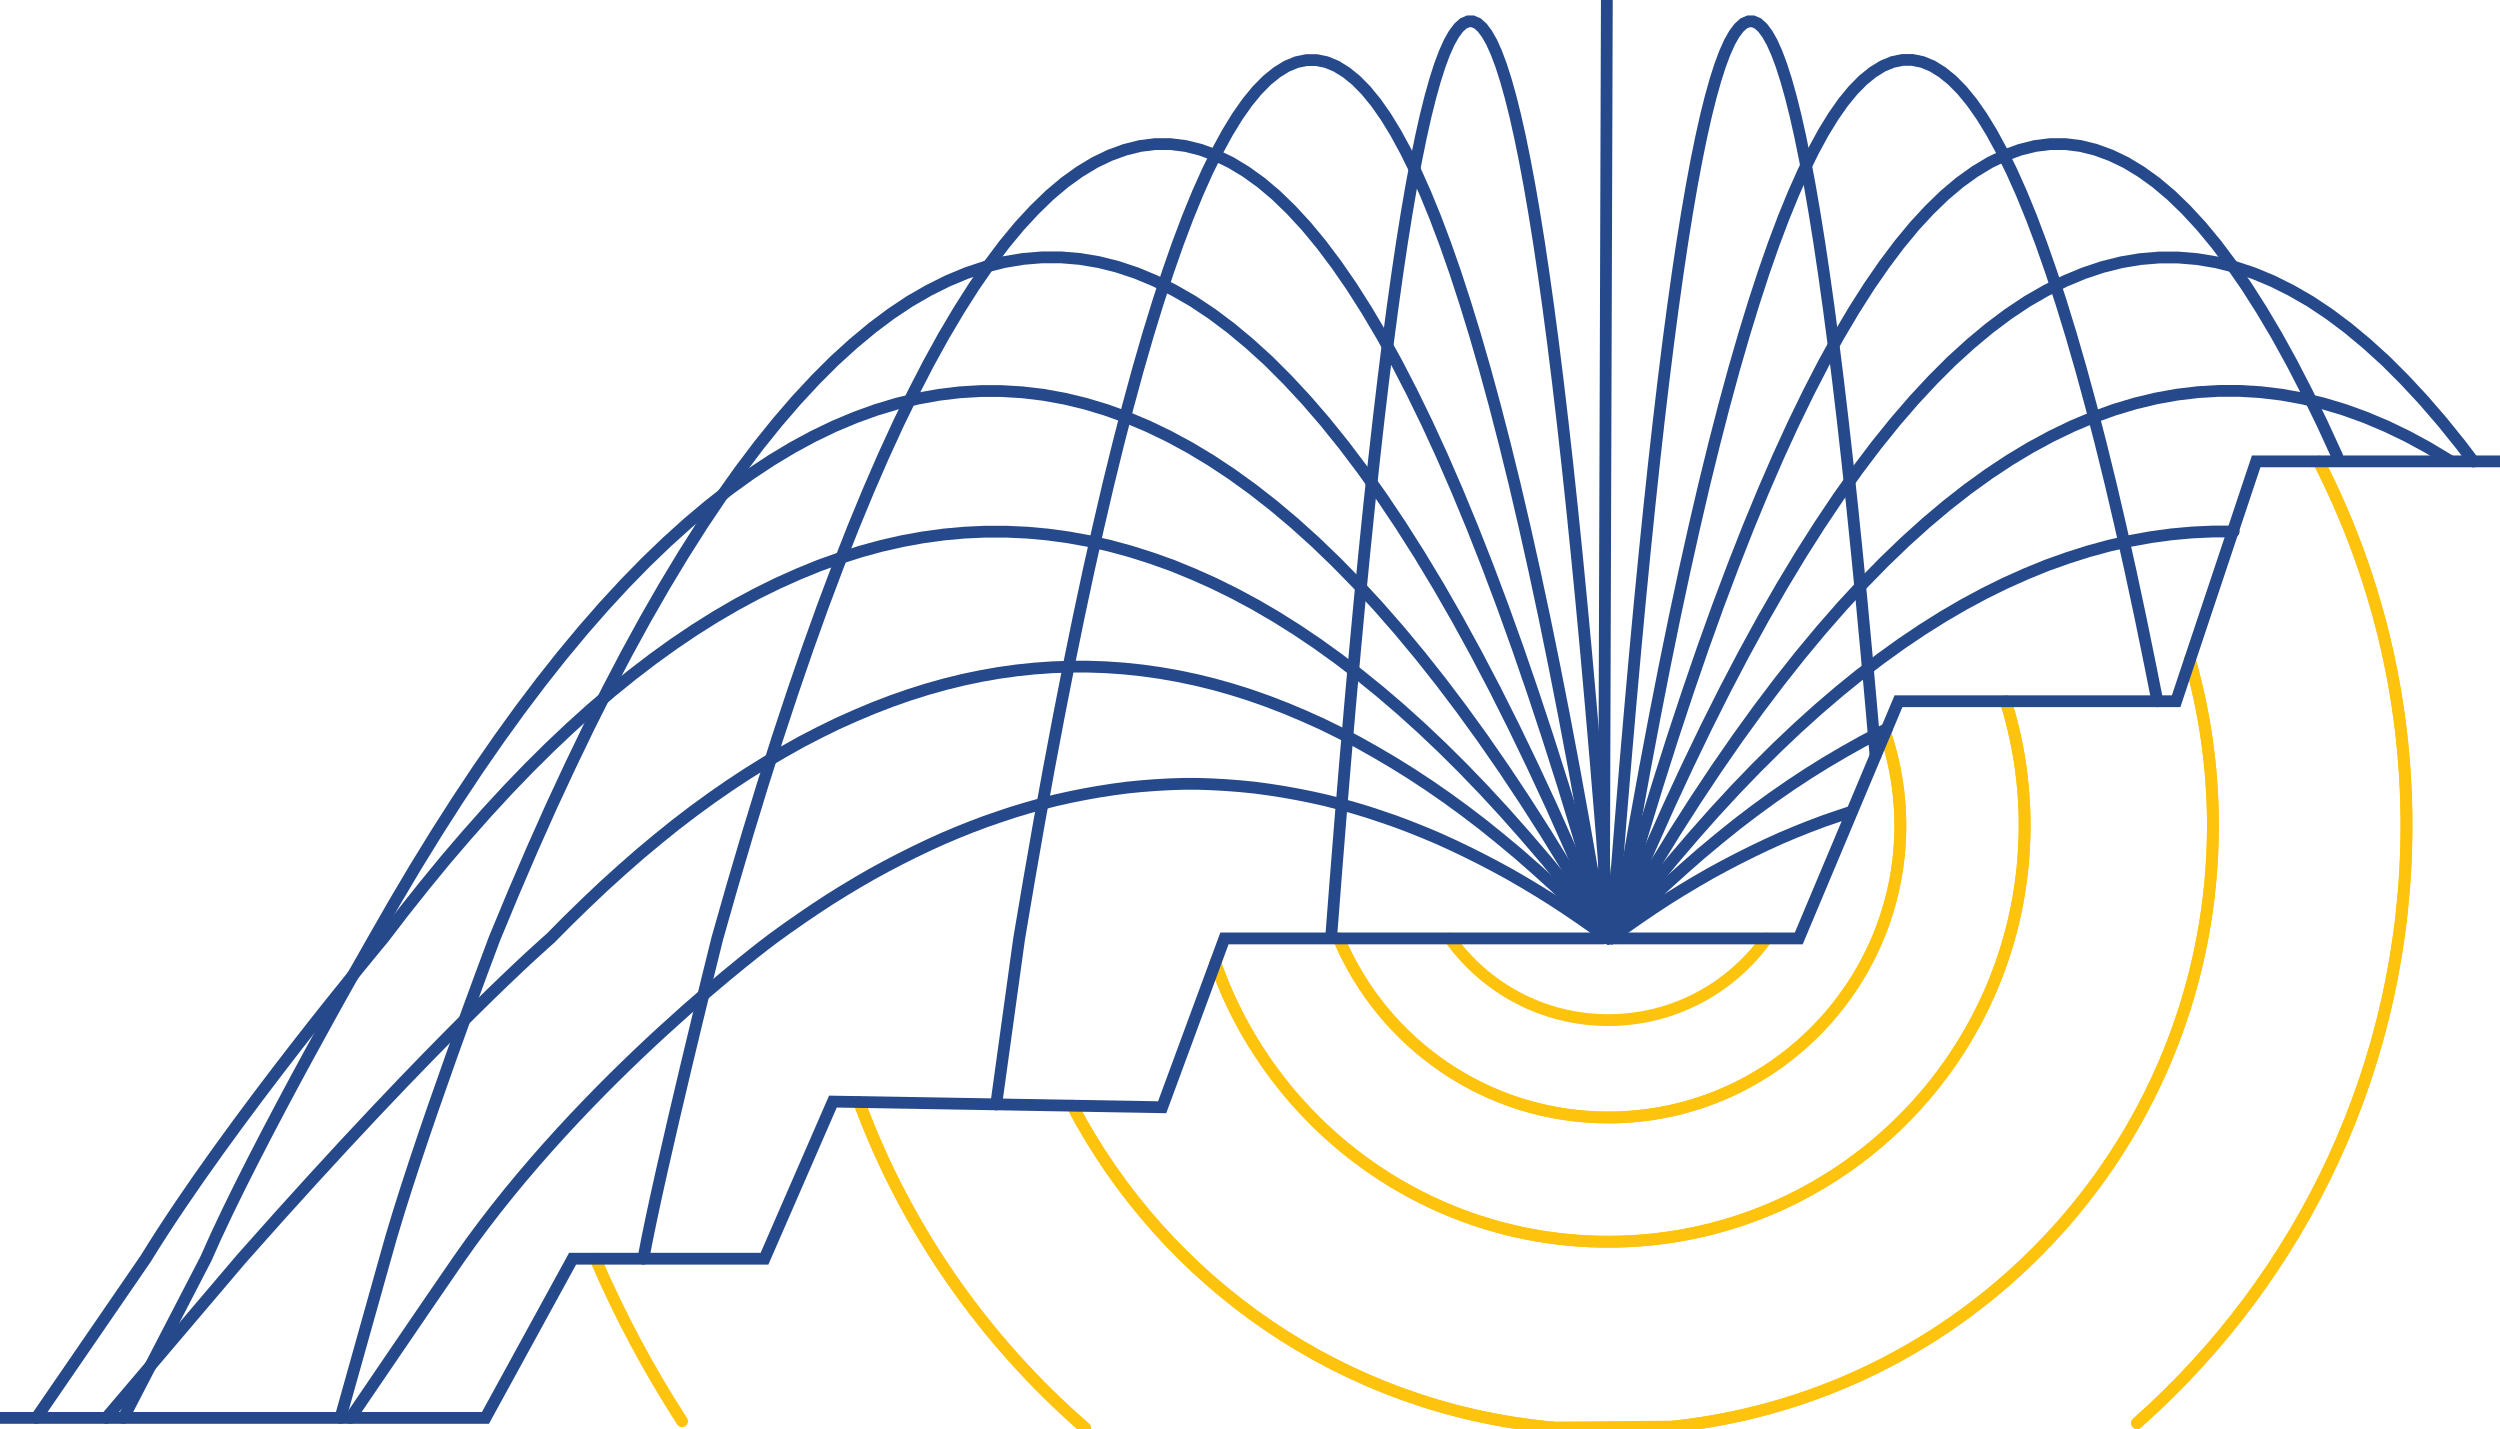
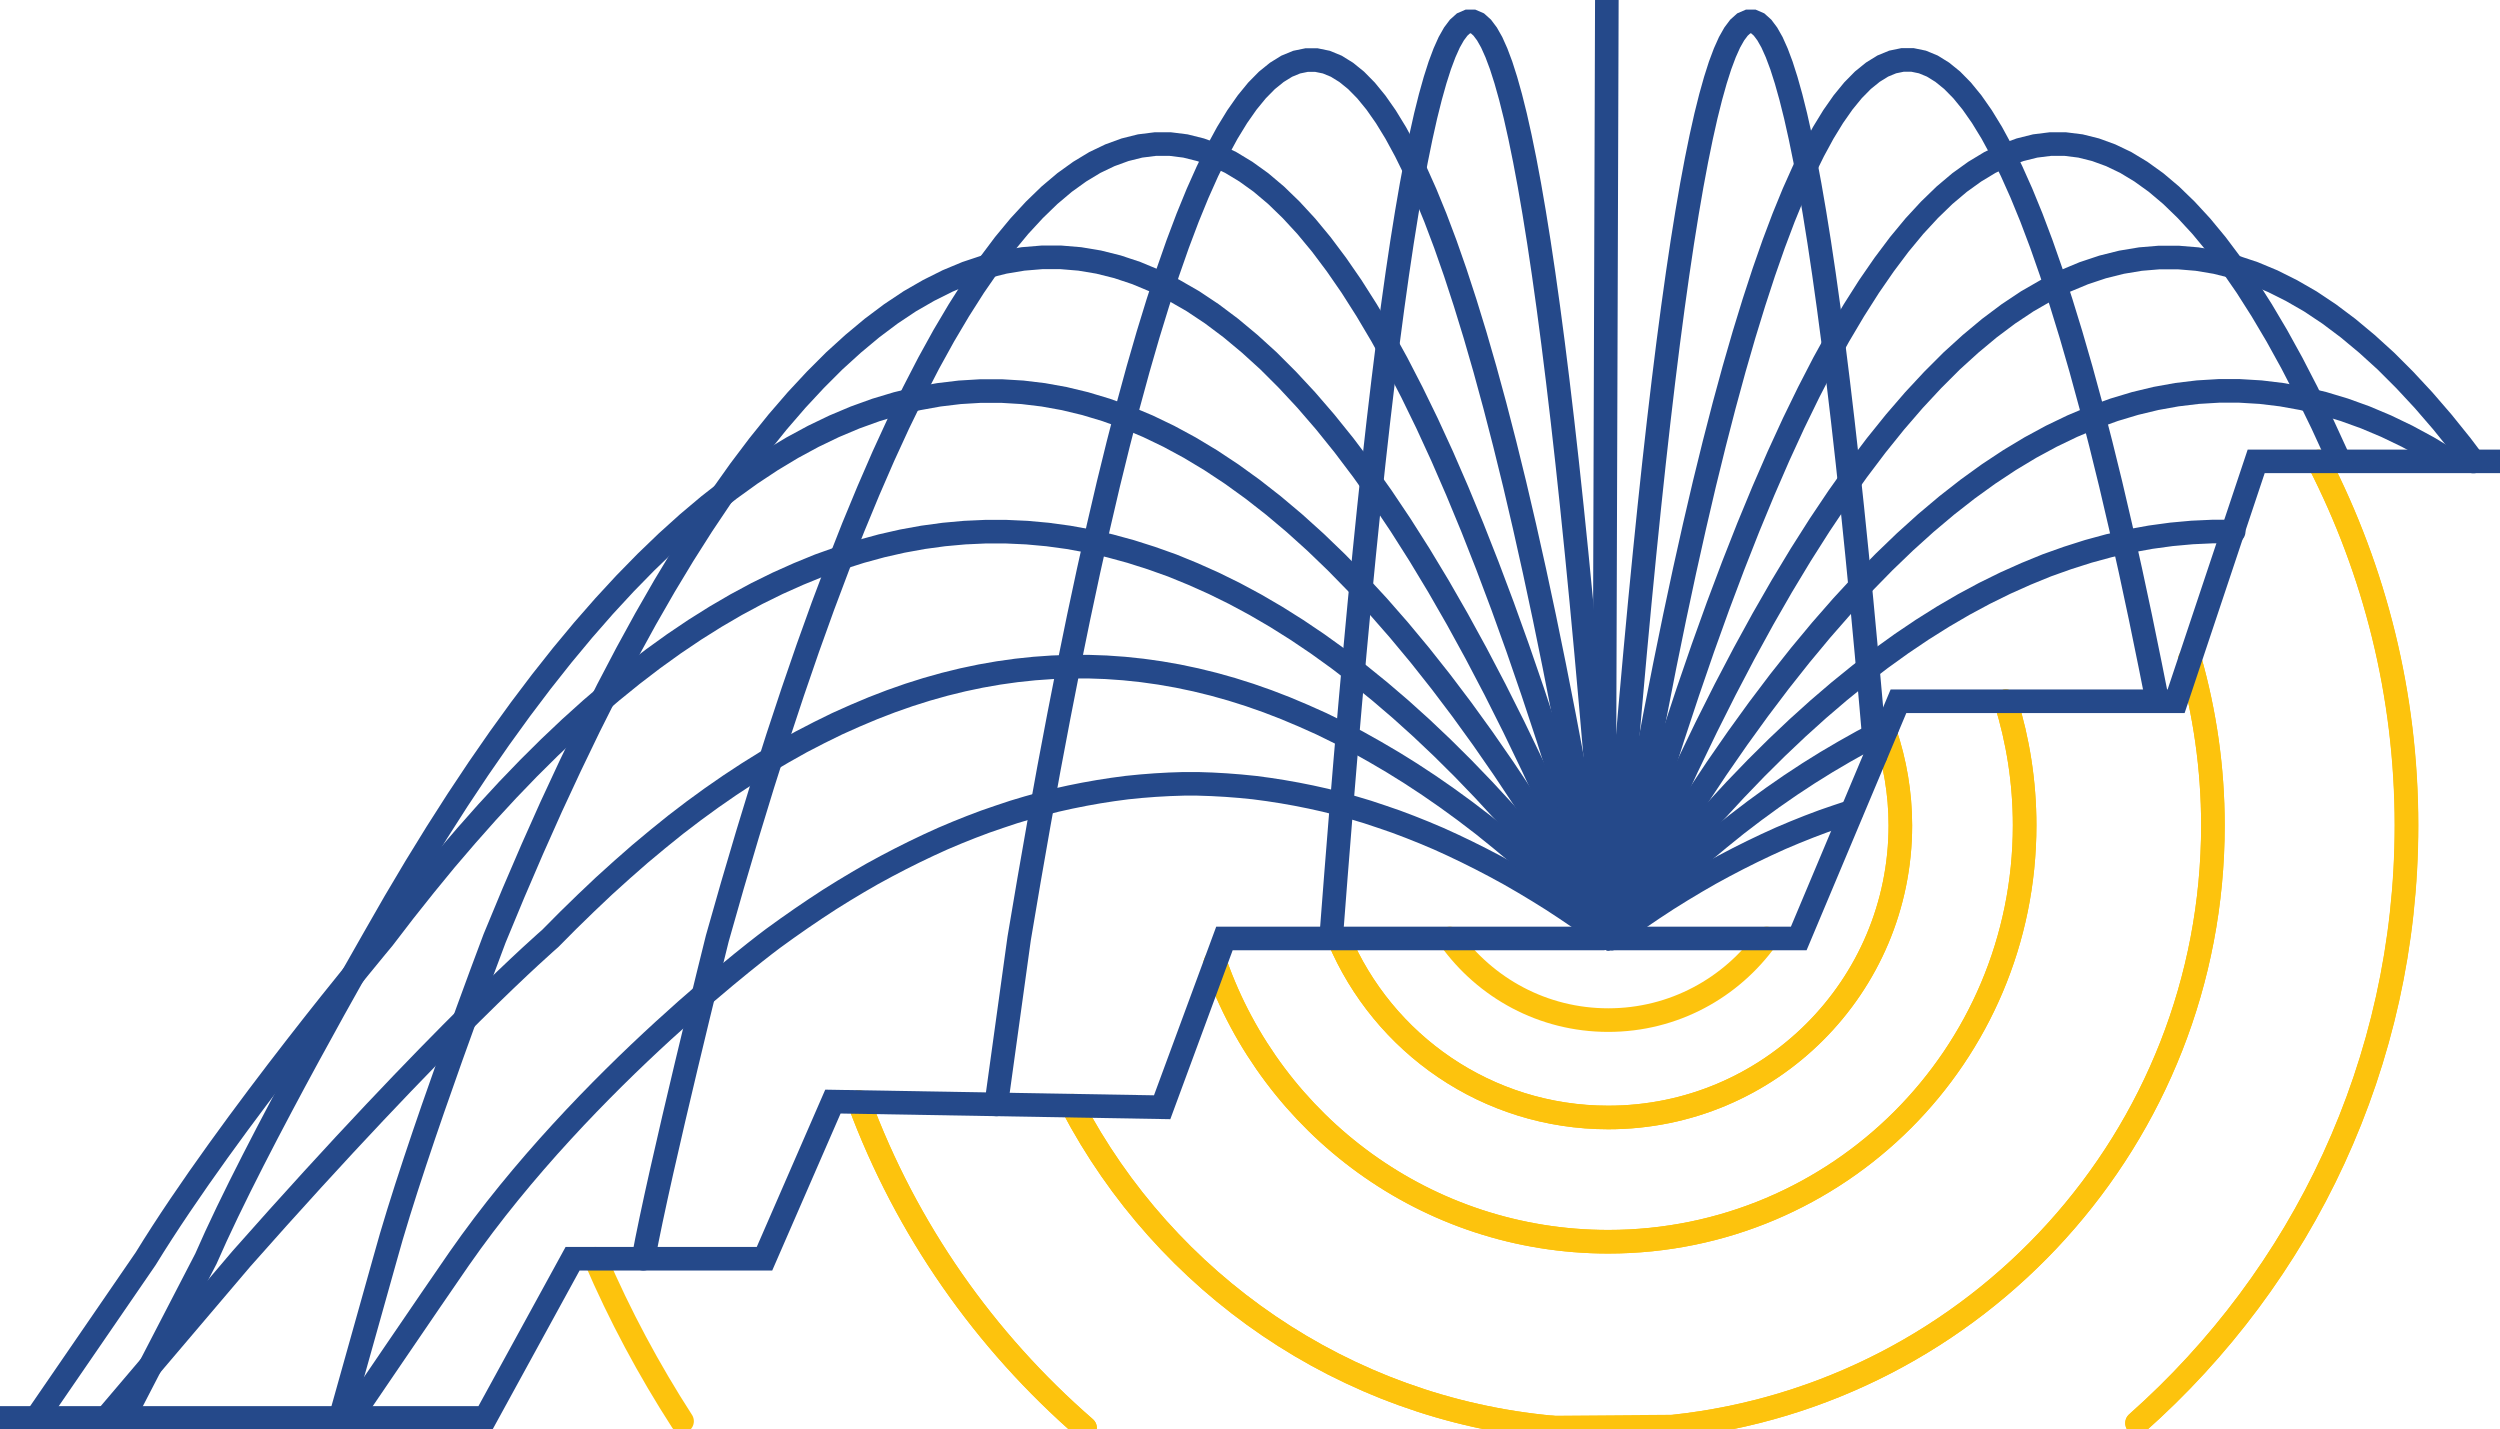
<svg xmlns="http://www.w3.org/2000/svg" id="Calque_1" data-name="Calque 1" viewBox="11.33 9.87 158.93 90.79" role="img" aria-label="Symbole BlastClear">
  <defs>
    <style>
      .cls-1 {
        isolation: isolate;
      }

      .cls-1, .cls-2, .cls-3 {
        fill: none;
        stroke-linecap: round;
-         stroke-width: .75px;
+         stroke-width:1.5px;
      }

      .cls-1, .cls-3 {
        stroke: #25498a;
      }

      .cls-2 {
        stroke: #fdc30d;
      }
    </style>
  </defs>
  <g>
    <path class="cls-2" d="M49.18,89.89c1.55,3.61,3.4,7.06,5.51,10.33" />
    <path class="cls-2" d="M80.31,100.66c-6.38-5.54-11.37-12.64-14.36-20.72" />
    <path class="cls-2" d="M158.73,39.21c3.56,6.94,5.58,14.8,5.58,23.13,0,15.13-6.63,28.7-17.13,38" />
    <path class="cls-2" d="M150.54,51.81c.95,3.35,1.47,6.88,1.47,10.53,0,19.83-15.02,36.16-34.31,38.22" />
    <path class="cls-2" d="M147.19,100.34c10.5-9.3,17.13-22.87,17.13-38,0-8.34-2.02-16.19-5.58-23.13" />
    <path class="cls-2" d="M65.95,79.93c2.99,8.08,7.98,15.18,14.36,20.72" />
    <path class="cls-2" d="M110.05,100.62c-13.3-1.21-24.64-9.18-30.55-20.46" />
    <path class="cls-2" d="M79.5,80.16c5.91,11.27,17.25,19.25,30.55,20.46" />
    <path class="cls-2" d="M138.84,54.45c.78,2.49,1.2,5.14,1.2,7.89,0,14.62-11.85,26.47-26.47,26.47-11.55,0-21.36-7.4-24.98-17.71" />
    <path class="cls-2" d="M110.05,100.62l7.65-.06c19.29-2.07,34.31-18.39,34.31-38.22,0-3.65-.52-7.18-1.47-10.53" />
    <path class="cls-2" d="M131.17,56.45c.62,1.85.97,3.83.97,5.89,0,10.26-8.32,18.57-18.57,18.57-7.71,0-14.32-4.7-17.13-11.38" />
    <path class="cls-2" d="M88.59,71.1c3.62,10.31,13.43,17.71,24.98,17.71,14.62,0,26.47-11.85,26.47-26.47,0-2.75-.42-5.4-1.2-7.89" />
    <path class="cls-2" d="M88.64,70.97l-.05.12" />
    <path class="cls-2" d="M123.64,69.53c-2.25,3.14-5.91,5.19-10.07,5.19s-7.82-2.05-10.07-5.19" />
    <path class="cls-2" d="M96.44,69.53c2.81,6.69,9.42,11.38,17.13,11.38,10.26,0,18.57-8.32,18.57-18.57,0-2.06-.35-4.04-.97-5.89" />
  </g>
  <g>
    <g>
      <path class="cls-3" d="M113.57,69.53l-.9-.65-.9-.63-.9-.61-.9-.59-.9-.56-.9-.54-.9-.52-.9-.49-.9-.47-.9-.45-.9-.43-.9-.41-.9-.38-.9-.36-.9-.34-.9-.31-.9-.3-.9-.27-.9-.25-.9-.23-.9-.2-.9-.18-.9-.16-.9-.14-.9-.12-.9-.09-.9-.07-.9-.05-.9-.03h-.9l-.9.03-.9.05-.9.07-.9.09-.9.12-.9.14-.9.16-.9.18-.9.2-.9.23-.9.25-.9.27-.9.3-.9.31-.9.34-.9.36-.9.38-.9.41-.9.43-.9.45-.9.47-.9.49-.9.52-.9.54-.9.56-.9.59-.9.61-.9.63-.9.65s-11.91,8.81-19.95,20.36c-1.74,2.51-6.91,10.12-6.91,10.12" />
      <path class="cls-3" d="M113.57,69.53l-1.14-1.15-1.14-1.11-1.14-1.08-1.14-1.03-1.14-1-1.14-.95-1.14-.92-1.14-.87-1.14-.83-1.14-.79-1.14-.75-1.14-.71-1.14-.67-1.14-.64-1.14-.59-1.14-.56-1.14-.51-1.14-.48-1.14-.44-1.14-.4-1.14-.36-1.14-.32-1.14-.28-1.14-.24-1.14-.2-1.14-.16-1.14-.12-1.14-.08-1.14-.04h-1.14l-1.14.04-1.14.08-1.14.12-1.14.16-1.14.2-1.14.24-1.14.28-1.14.32-1.14.36-1.14.4-1.14.44-1.14.48-1.14.51-1.14.56-1.14.59-1.14.64-1.14.67-1.14.71-1.14.75-1.14.79-1.14.83-1.14.87-1.14.92-1.14.95-1.14,1-1.14,1.03-1.14,1.08-1.14,1.11-1.14,1.15s-6.81,5.85-19.63,20.36l-8.6,10.12" />
      <path class="cls-3" d="M113.57,69.53l-1.32-1.72-1.32-1.66-1.32-1.61-1.32-1.54-1.32-1.49-1.32-1.43-1.32-1.37-1.32-1.31-1.32-1.25-1.32-1.19-1.32-1.13-1.32-1.07-1.32-1.01-1.32-.95-1.32-.89-1.32-.83-1.32-.77-1.32-.71-1.32-.65-1.32-.59-1.32-.54-1.32-.47-1.32-.42-1.32-.36-1.32-.3-1.32-.24-1.32-.18-1.32-.12-1.32-.06h-1.32l-1.32.06-1.32.12-1.32.18-1.32.24-1.32.3-1.32.36-1.32.42-1.32.47-1.32.54-1.32.59-1.32.65-1.32.71-1.32.77-1.32.83-1.32.89-1.32.95-1.32,1.01-1.32,1.07-1.32,1.13-1.32,1.19-1.32,1.25-1.32,1.31-1.32,1.37-1.32,1.43-1.32,1.49-1.32,1.54-1.32,1.61-1.32,1.66-1.32,1.72s-9.74,11.62-15.1,20.36l-6.95,10.12" />
      <path class="cls-3" d="M113.57,69.53l-1.33-2.32-1.33-2.24-1.33-2.16-1.33-2.08-1.33-2-1.33-1.92-1.33-1.84-1.33-1.76-1.33-1.68-1.33-1.6-1.33-1.52-1.33-1.44-1.33-1.36-1.33-1.28-1.33-1.2-1.33-1.12-1.33-1.04-1.33-.96-1.33-.88-1.33-.8-1.33-.72-1.33-.64-1.33-.56-1.33-.48-1.33-.4-1.33-.32-1.33-.24-1.33-.16-1.33-.08h-1.33l-1.33.08-1.33.16-1.33.24-1.33.32-1.33.4-1.33.48-1.33.56-1.33.64-1.33.72-1.33.8-1.33.88-1.33.96-1.33,1.04-1.33,1.12-1.33,1.2-1.33,1.28-1.33,1.36-1.33,1.44-1.33,1.52-1.33,1.6-1.33,1.68-1.33,1.76-1.33,1.84-1.33,1.92-1.33,2-1.33,2.08-1.33,2.16-1.33,2.24-1.33,2.32s-7.51,13.05-10.68,20.36l-5.24,10.12" />
      <path class="cls-3" d="M113.57,69.53l-1.2-2.89-1.2-2.79-1.2-2.69-1.2-2.58-1.2-2.49-1.2-2.39-1.2-2.29-1.2-2.19-1.2-2.09-1.2-1.99-1.2-1.89-1.2-1.79-1.2-1.69-1.2-1.59-1.2-1.49-1.2-1.39-1.2-1.29-1.2-1.2-1.2-1.09-1.2-1-1.2-.9-1.2-.8-1.2-.69-1.2-.6-1.2-.5-1.2-.4-1.2-.3-1.2-.2-1.2-.1h-1.2l-1.2.1-1.2.2-1.2.3-1.2.4-1.2.5-1.2.6-1.2.69-1.2.8-1.2.9-1.2,1-1.2,1.09-1.2,1.2-1.2,1.29-1.2,1.39-1.2,1.49-1.2,1.59-1.2,1.69-1.2,1.79-1.2,1.89-1.2,1.99-1.2,2.09-1.2,2.19-1.2,2.29-1.2,2.39-1.2,2.49-1.2,2.58-1.2,2.69-1.2,2.79-1.2,2.89s-5.03,13.27-6.96,20.36l-2.84,10.12" />
      <path class="cls-3" d="M113.57,69.53l-.96-3.37-.96-3.25-.96-3.14-.96-3.02-.96-2.9-.96-2.79-.96-2.67-.96-2.55-.96-2.44-.96-2.32-.96-2.21-.96-2.09-.96-1.97-.96-1.86-.96-1.74-.96-1.62-.96-1.51-.96-1.39-.96-1.28-.96-1.16-.96-1.04-.96-.93-.96-.81-.96-.69-.96-.58-.96-.46-.96-.35-.96-.24-.96-.12h-.96l-.96.12-.96.24-.96.35-.96.46-.96.58-.96.69-.96.81-.96.93-.96,1.04-.96,1.16-.96,1.28-.96,1.39-.96,1.51-.96,1.62-.96,1.74-.96,1.86-.96,1.97-.96,2.09-.96,2.21-.96,2.32-.96,2.44-.96,2.55-.96,2.67-.96,2.79-.96,2.9-.96,3.02-.96,3.14-.96,3.25-.96,3.37s-3.68,14.74-4.7,20.36" />
      <path class="cls-3" d="M74.66,80.08l1.46-10.55.63-3.72.63-3.6.63-3.47.63-3.33.63-3.21.63-3.08.63-2.95.63-2.82.63-2.7.63-2.56.63-2.44.63-2.31.63-2.18.63-2.05.63-1.93.63-1.8.63-1.67.63-1.54.63-1.41.63-1.28.63-1.16.63-1.03.63-.9.63-.77.63-.64.63-.51.63-.39.63-.26.63-.13h.63l.63.13.63.26.63.39.63.51.63.64.63.77.63.9.63,1.03.63,1.16.63,1.28.63,1.41.63,1.54.63,1.67.63,1.8.63,1.93.63,2.05.63,2.18.63,2.31.63,2.44.63,2.56.63,2.7.63,2.82.63,2.95.63,3.08.63,3.21.63,3.33.63,3.47.63,3.6.63,3.72.19-59.66" />
      <path class="cls-3" d="M113.66,69.38l-.3-3.88-.3-3.74-.3-3.61-.3-3.47-.3-3.35-.3-3.21-.3-3.07-.3-2.94-.3-2.81-.3-2.67-.3-2.54-.3-2.41-.3-2.27-.3-2.14-.3-2.01-.3-1.87-.3-1.74-.3-1.6-.3-1.47-.3-1.34-.3-1.2-.3-1.07-.3-.94-.3-.8-.3-.67-.3-.53-.3-.4-.3-.27-.3-.13h-.3l-.3.13-.3.27-.3.4-.3.53-.3.67-.3.8-.3.94-.3,1.07-.3,1.2-.3,1.34-.3,1.47-.3,1.6-.3,1.74-.3,1.87-.3,2.01-.3,2.14-.3,2.27-.3,2.41-.3,2.54-.3,2.67-.3,2.81-.3,2.94-.3,3.07-.3,3.21-.3,3.35-.3,3.47-.3,3.61-.3,3.74-.3,3.88" />
      <path class="cls-3" d="M11.33,100.01h30.86l5.54-10.12h12.2l4.35-9.99,20.93.36,3.96-10.73h24.08" />
    </g>
    <g>
      <path class="cls-1" d="M129.03,61.47l-.9.3-.9.31-.9.34-.9.36-.9.38-.9.41-.9.43-.9.45-.9.47-.9.49-.9.52-.9.54-.9.56-.9.59-.9.61-.9.63-.9.65" />
      <path class="cls-1" d="M131.27,56.22l-.41.2-1.14.59-1.14.64-1.14.67-1.14.71-1.14.75-1.14.79-1.14.83-1.14.87-1.14.92-1.14.95-1.14,1-1.14,1.03-1.14,1.08-1.14,1.11-1.14,1.15" />
      <path class="cls-1" d="M153.33,43.66h-1.32s-1.32.06-1.32.06l-1.32.12-1.32.18-1.32.24-1.32.3-1.32.36-1.32.42-1.32.47-1.32.54-1.32.59-1.32.65-1.32.71-1.32.77-1.32.83-1.32.89-1.32.95-1.32,1.01-1.32,1.07-1.32,1.13-1.32,1.19-1.32,1.25-1.32,1.31-1.32,1.37-1.32,1.43-1.32,1.49-1.32,1.54-1.32,1.61-1.32,1.66-1.32,1.72" />
      <path class="cls-1" d="M167.01,39.12l-1.33-.8-1.33-.72-1.33-.64-1.33-.56-1.33-.48-1.33-.4-1.33-.32-1.33-.24-1.33-.16-1.33-.08h-1.33s-1.33.08-1.33.08l-1.33.16-1.33.24-1.33.32-1.33.4-1.33.48-1.33.56-1.33.64-1.33.72-1.33.8-1.33.88-1.33.96-1.33,1.04-1.33,1.12-1.33,1.2-1.33,1.28-1.33,1.36-1.33,1.44-1.33,1.52-1.33,1.6-1.33,1.68-1.33,1.76-1.33,1.84-1.33,1.92-1.33,2-1.33,2.08-1.33,2.16-1.33,2.24-1.33,2.32" />
      <path class="cls-1" d="M168.57,39.21l-.77-1.02-1.2-1.49-1.2-1.39-1.2-1.29-1.2-1.2-1.2-1.09-1.2-1-1.2-.9-1.2-.8-1.2-.69-1.2-.6-1.2-.5-1.2-.4-1.2-.3-1.2-.2-1.2-.1h-1.2s-1.2.1-1.2.1l-1.2.2-1.2.3-1.2.4-1.2.5-1.2.6-1.2.69-1.2.8-1.2.9-1.2,1-1.2,1.09-1.2,1.2-1.2,1.29-1.2,1.39-1.2,1.49-1.2,1.59-1.2,1.69-1.2,1.79-1.2,1.89-1.2,1.99-1.2,2.09-1.2,2.19-1.2,2.29-1.2,2.39-1.2,2.49-1.2,2.58-1.2,2.69-1.2,2.79-1.2,2.89" />
      <path class="cls-1" d="M159.91,38.87l-.96-2.09-.96-1.97-.96-1.86-.96-1.74-.96-1.62-.96-1.51-.96-1.39-.96-1.28-.96-1.16-.96-1.04-.96-.93-.96-.81-.96-.69-.96-.58-.96-.46-.96-.35-.96-.24-.96-.12h-.96s-.96.12-.96.12l-.96.24-.96.35-.96.46-.96.58-.96.69-.96.81-.96.93-.96,1.04-.96,1.16-.96,1.28-.96,1.39-.96,1.51-.96,1.62-.96,1.74-.96,1.86-.96,1.97-.96,2.09-.96,2.21-.96,2.32-.96,2.44-.96,2.55-.96,2.67-.96,2.79-.96,2.9-.96,3.02-.96,3.14-.96,3.25-.96,3.37" />
      <path class="cls-1" d="M148.48,54.45l-.45-2.26-.63-3.08-.63-2.95-.63-2.82-.63-2.7-.63-2.56-.63-2.44-.63-2.31-.63-2.18-.63-2.05-.63-1.93-.63-1.8-.63-1.67-.63-1.54-.63-1.41-.63-1.28-.63-1.16-.63-1.03-.63-.9-.63-.77-.63-.64-.63-.51-.63-.39-.63-.26-.63-.13h-.63s-.63.13-.63.13l-.63.26-.63.39-.63.51-.63.64-.63.77-.63.9-.63,1.03-.63,1.16-.63,1.28-.63,1.41-.63,1.54-.63,1.67-.63,1.8-.63,1.93-.63,2.05-.63,2.18-.63,2.31-.63,2.44-.63,2.56-.63,2.7-.63,2.82-.63,2.95-.63,3.08-.63,3.21-.63,3.33-.63,3.47-.63,3.6-.63,3.72" />
      <path class="cls-1" d="M130.56,57.9l-.28-3.22-.3-3.35-.3-3.21-.3-3.07-.3-2.94-.3-2.81-.3-2.67-.3-2.54-.3-2.41-.3-2.27-.3-2.14-.3-2.01-.3-1.87-.3-1.74-.3-1.6-.3-1.47-.3-1.34-.3-1.2-.3-1.07-.3-.94-.3-.8-.3-.67-.3-.53-.3-.4-.3-.27-.3-.13h-.3s-.3.13-.3.13l-.3.27-.3.4-.3.53-.3.67-.3.8-.3.94-.3,1.07-.3,1.2-.3,1.34-.3,1.47-.3,1.6-.3,1.74-.3,1.87-.3,2.01-.3,2.14-.3,2.27-.3,2.41-.3,2.54-.3,2.67-.3,2.81-.3,2.94-.3,3.07-.3,3.21-.3,3.35-.3,3.47-.3,3.61-.3,3.74-.3,3.88" />
      <path class="cls-3" d="M114.08,69.53h11.6s6.34-15.08,6.34-15.08h17.65l5.09-15.25h15.5" />
    </g>
  </g>
</svg>
